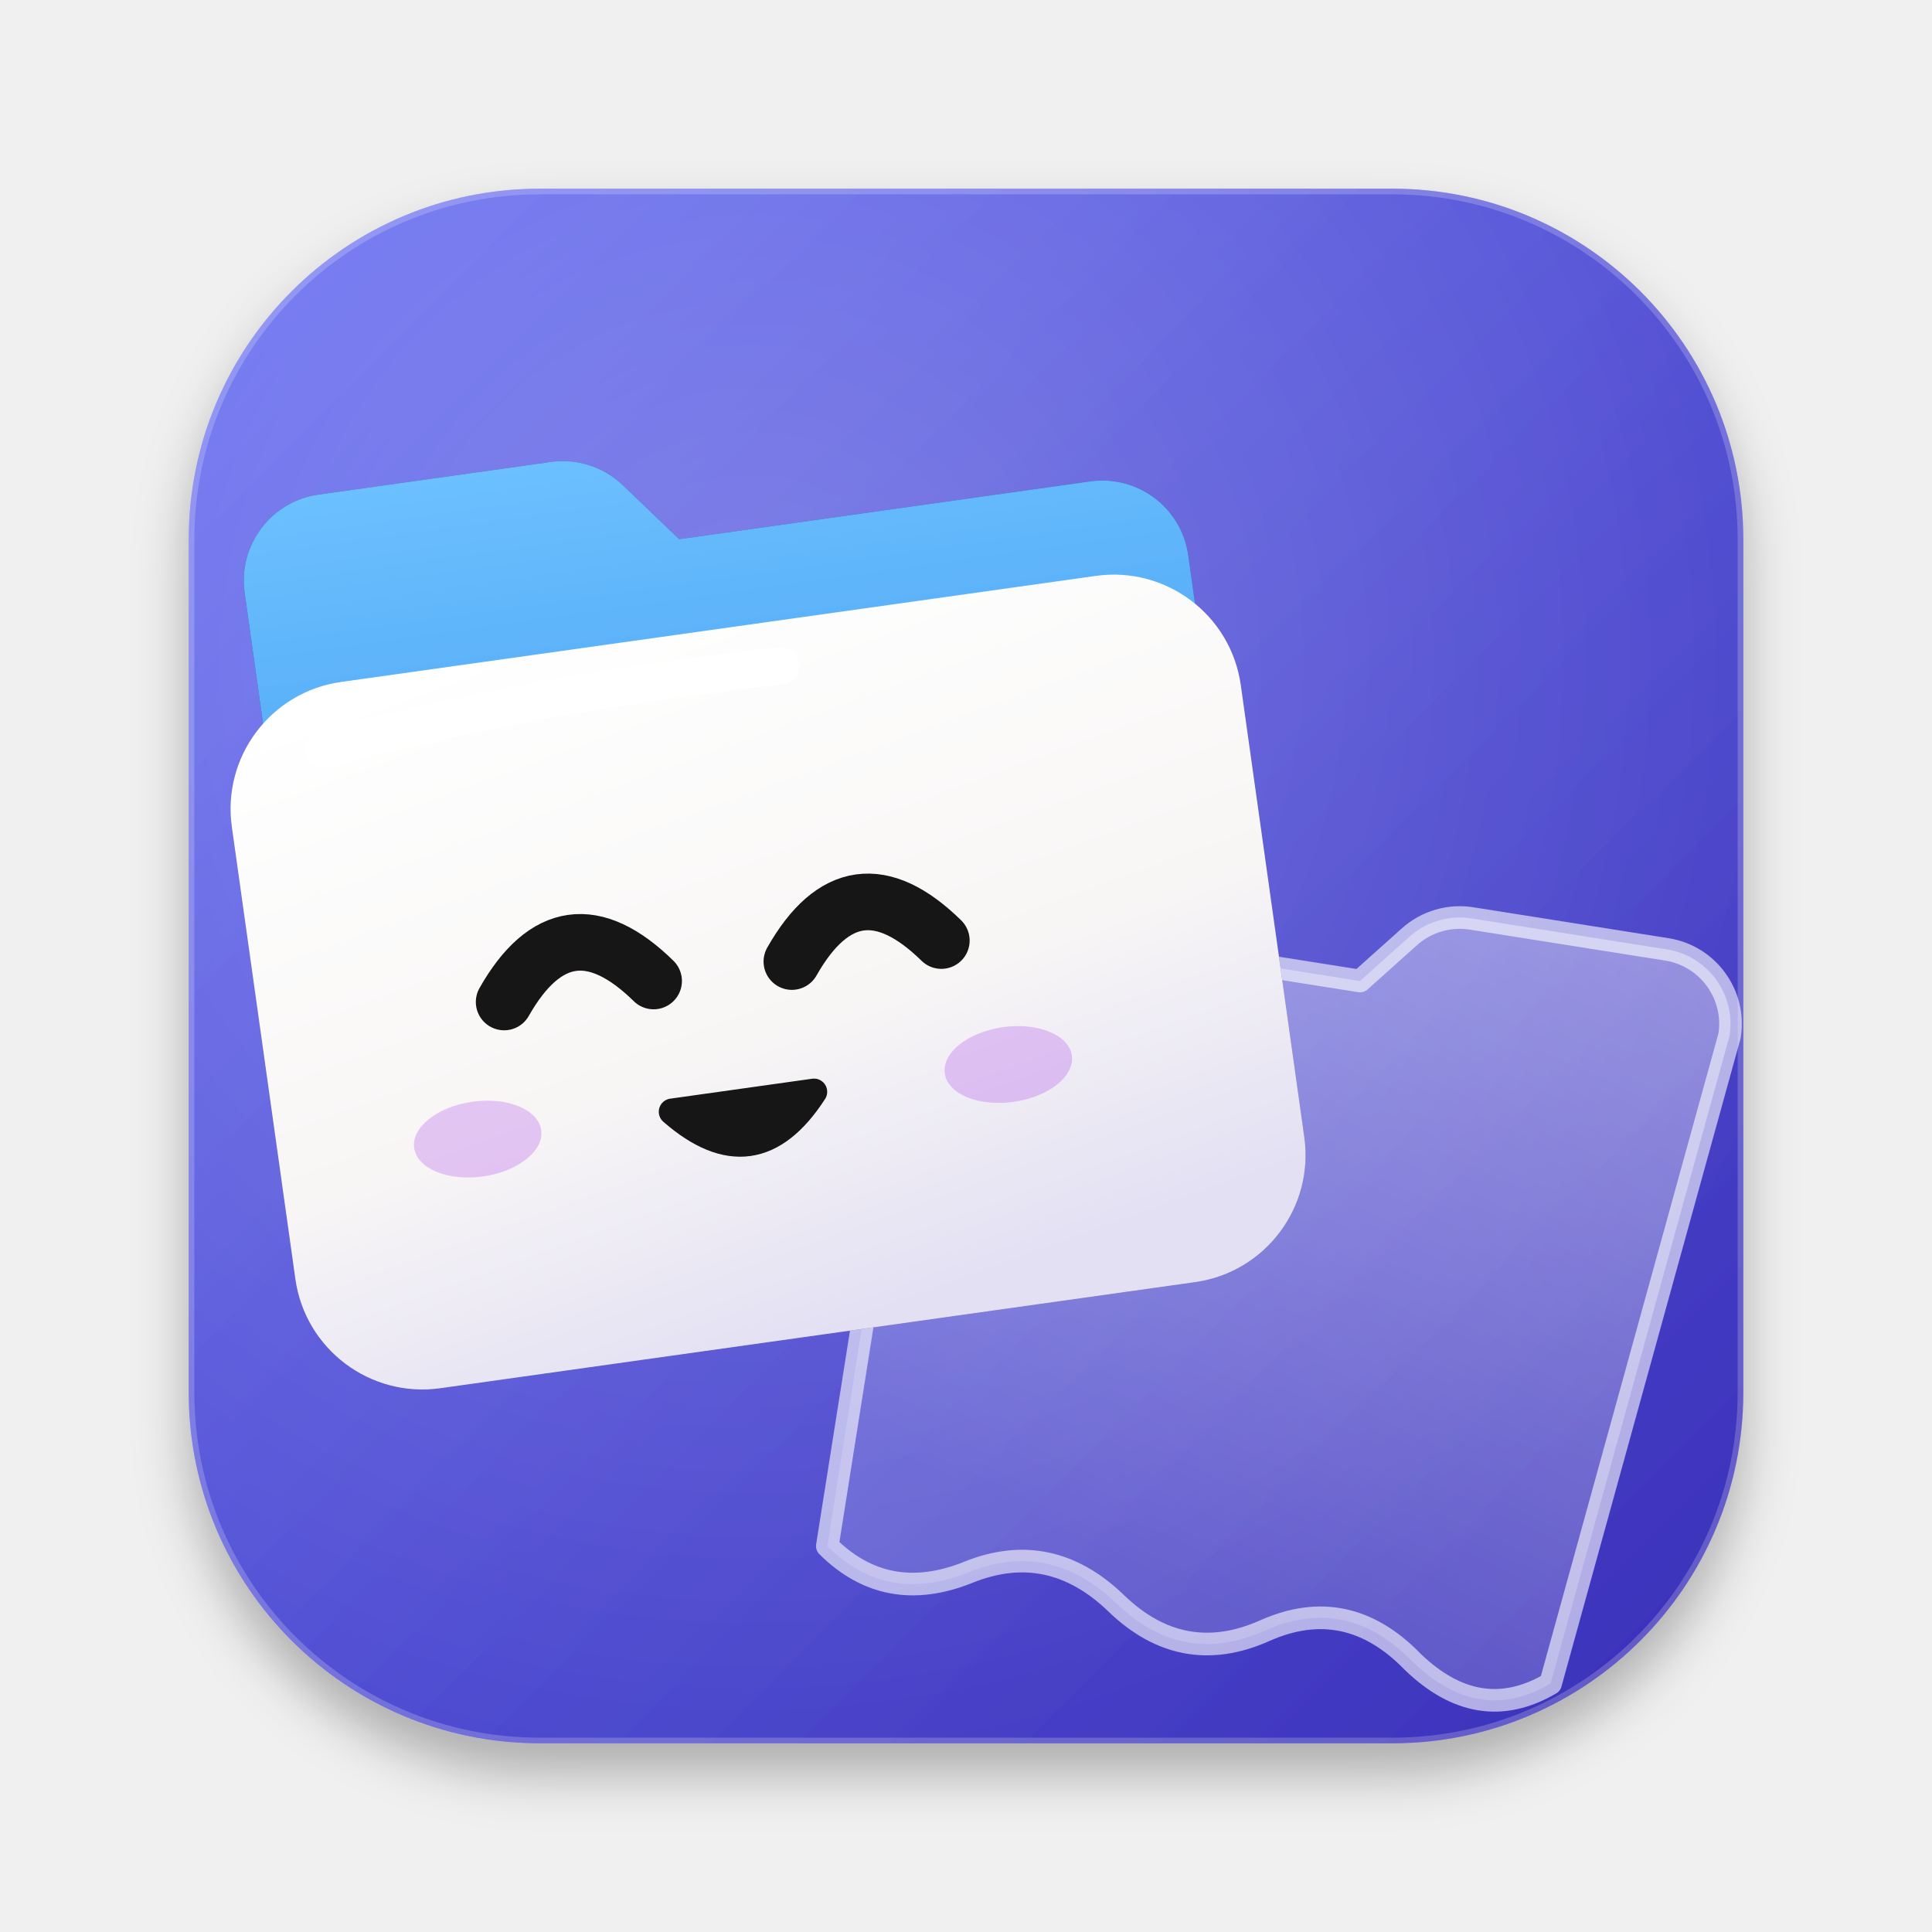
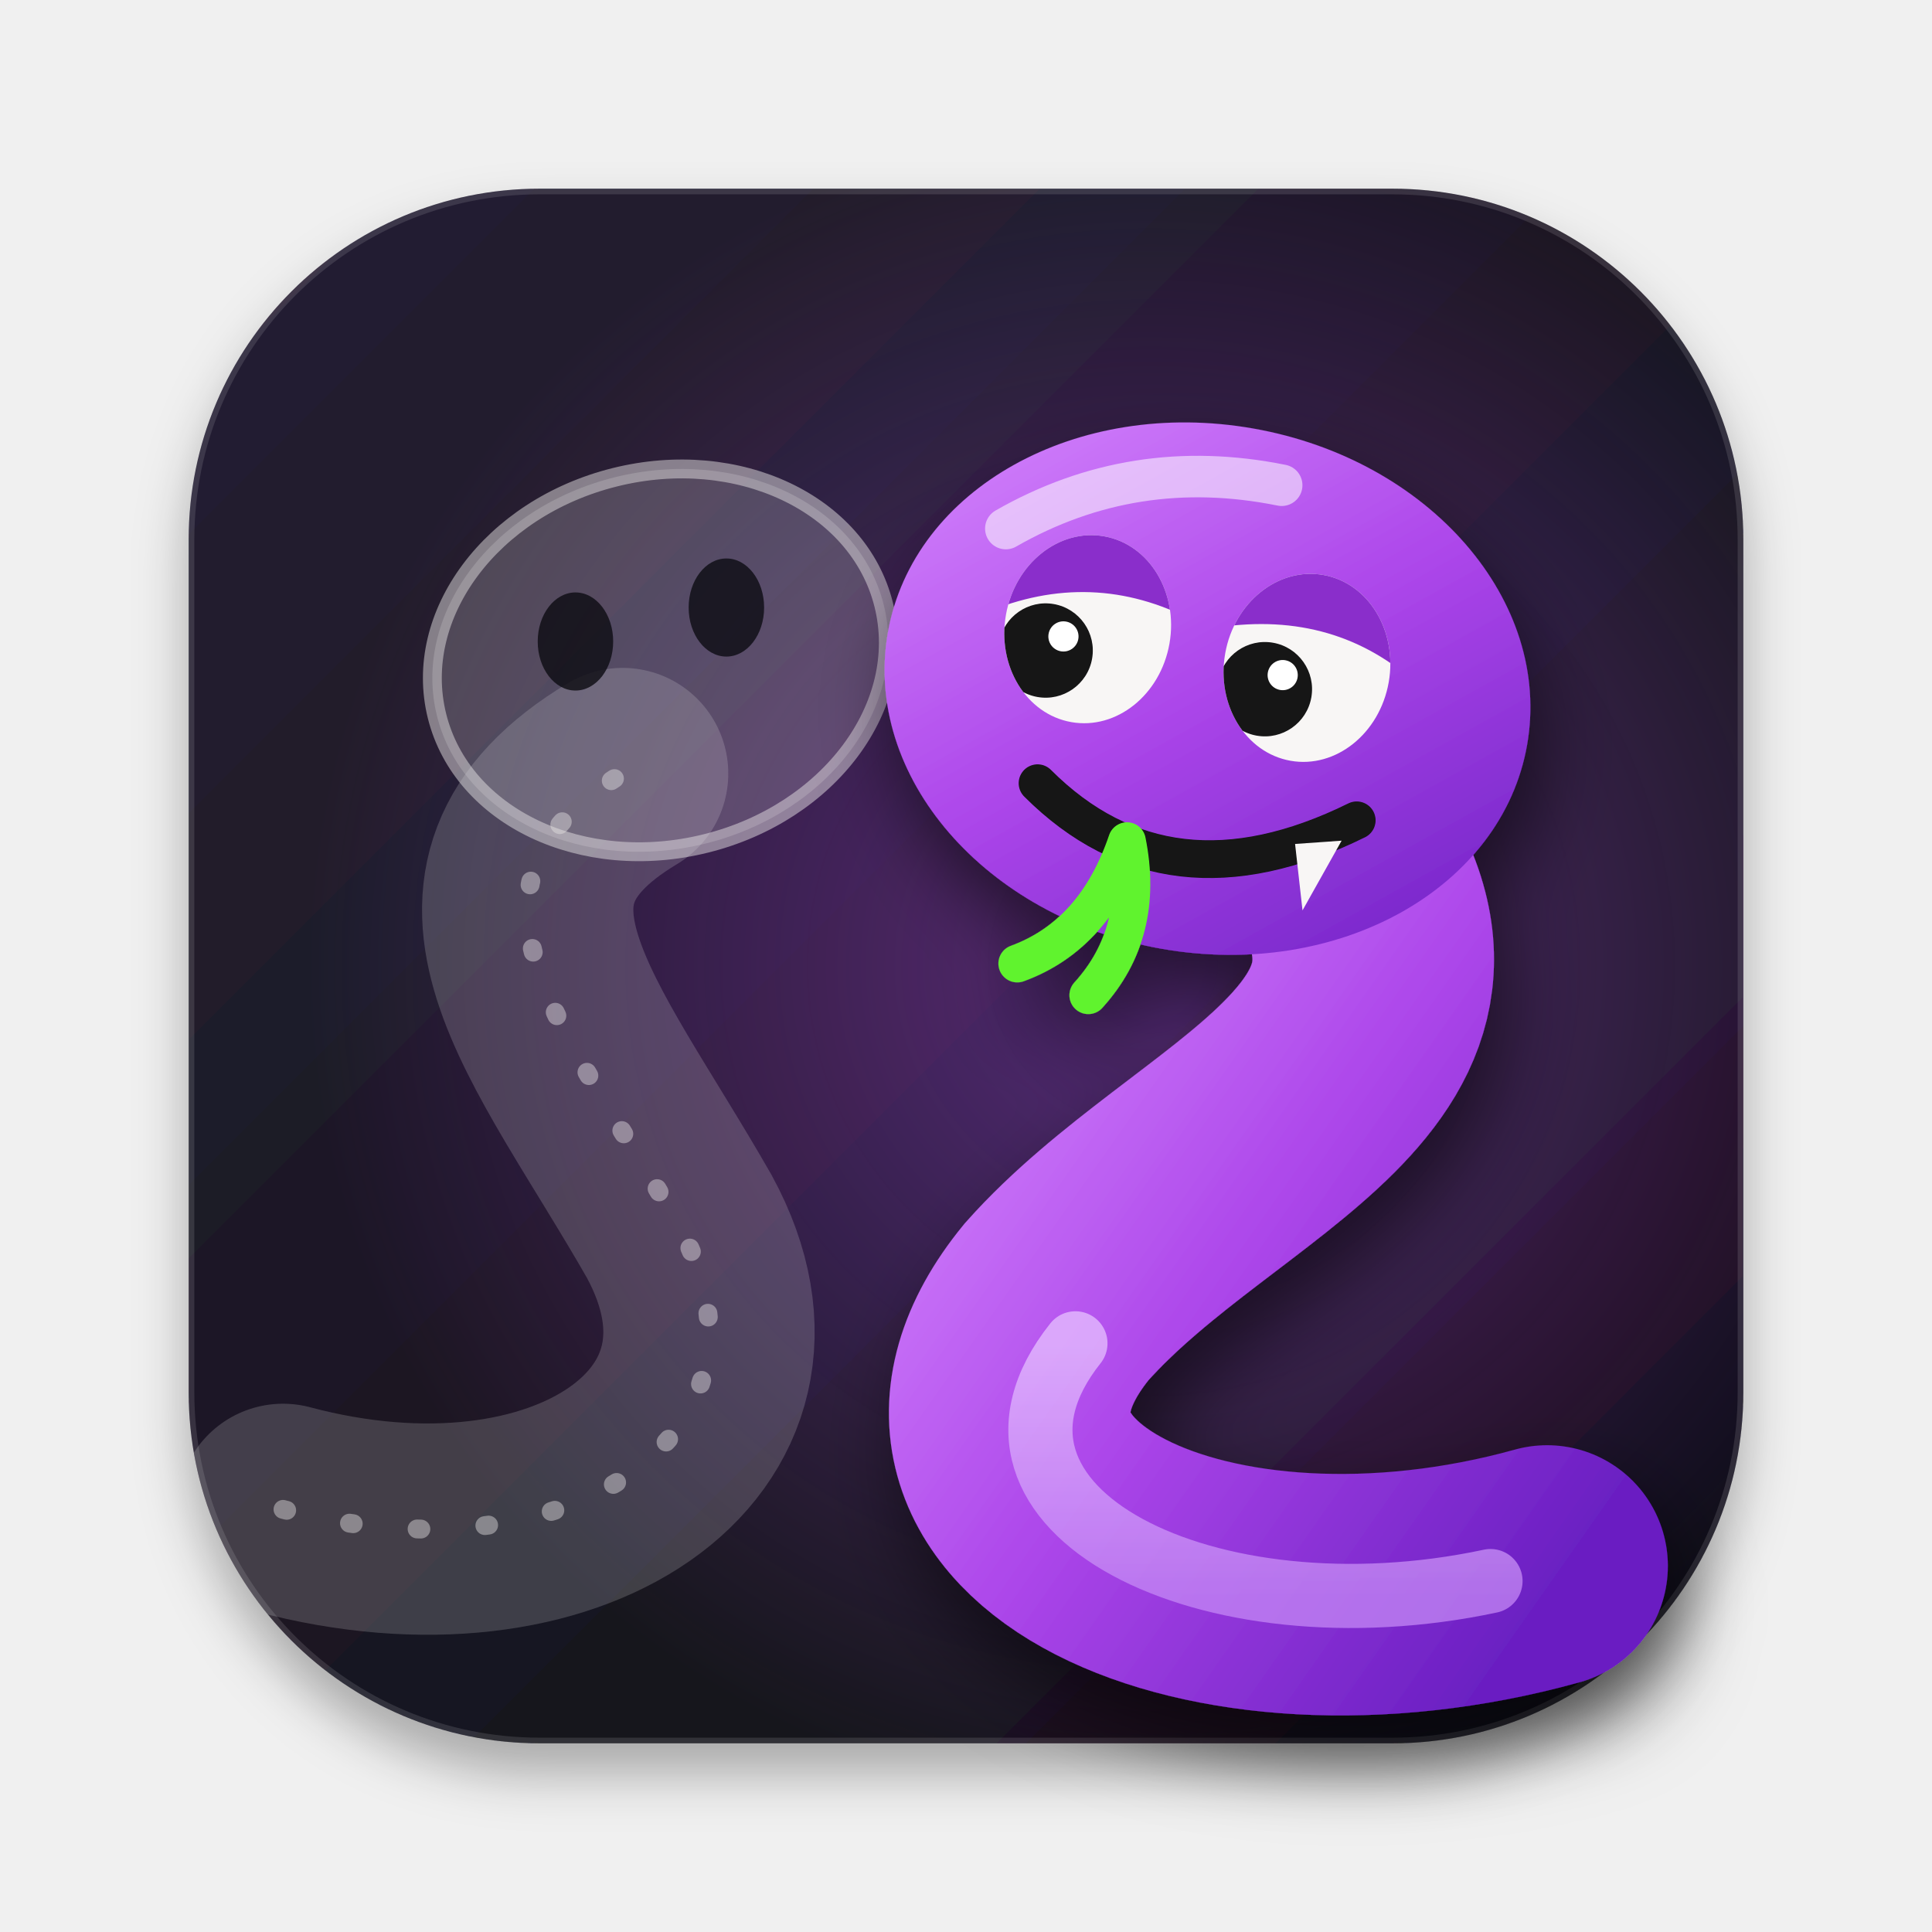
<svg xmlns="http://www.w3.org/2000/svg" viewBox="0 0 1024 1024" width="1024" height="1024">
  <defs>
    <linearGradient id="bg" x1="0" y1="0" x2="1" y2="1">
-       <stop offset="0" stop-color="#6C73F2" />
-       <stop offset="1" stop-color="#3A2FB8" />
+       <stop offset="0" stop-color="#262033" />
+       <stop offset="1" stop-color="#0E0D12" />
    </linearGradient>
-     <radialGradient id="lift" cx="0.36" cy="0.3" r="0.72">
-       <stop offset="0" stop-color="#FFFFFF" stop-opacity="0.2" />
-       <stop offset="1" stop-color="#FFFFFF" stop-opacity="0" />
+     <radialGradient id="glow" cx="0.62" cy="0.5" r="0.55">
+       <stop offset="0" stop-color="#AC46EA" stop-opacity="0.42" />
+       <stop offset="1" stop-color="#AC46EA" stop-opacity="0" />
    </radialGradient>
-     <linearGradient id="back" x1="0" y1="0" x2="0" y2="1">
-       <stop offset="0" stop-color="#6CC0FF" />
-       <stop offset="1" stop-color="#2E8BE8" />
+     <linearGradient id="scale" x1="0" y1="0" x2="1" y2="1">
+       <stop offset="0" stop-color="#D88BFF" />
+       <stop offset="0.5" stop-color="#AC46EA" />
+       <stop offset="1" stop-color="#6A1FC2" />
    </linearGradient>
-     <linearGradient id="front" x1="0.2" y1="0" x2="0.5" y2="1">
-       <stop offset="0" stop-color="#FFFFFF" />
-       <stop offset="0.6" stop-color="#F8F6F5" />
-       <stop offset="1" stop-color="#E3E0F4" />
-     </linearGradient>
-     <linearGradient id="skin" x1="0" y1="0" x2="0.3" y2="1">
-       <stop offset="0" stop-color="#FFFFFF" stop-opacity="0.42" />
-       <stop offset="1" stop-color="#FFFFFF" stop-opacity="0.16" />
+     <linearGradient id="belly" x1="0" y1="0" x2="0" y2="1">
+       <stop offset="0" stop-color="#E7C2FF" />
+       <stop offset="1" stop-color="#C487F5" />
    </linearGradient>
    <filter id="body" x="-10%" y="-10%" width="120%" height="125%">
      <feGaussianBlur in="SourceAlpha" stdDeviation="14" />
      <feOffset dy="16" />
      <feComponentTransfer>
-         <feFuncA type="linear" slope="0.28" />
+         <feFuncA type="linear" slope="0.3" />
      </feComponentTransfer>
      <feMerge>
        <feMergeNode />
        <feMergeNode in="SourceGraphic" />
      </feMerge>
    </filter>
    <filter id="drop" x="-30%" y="-30%" width="160%" height="170%">
-       <feGaussianBlur in="SourceAlpha" stdDeviation="22" />
-       <feOffset dx="6" dy="24" />
+       <feGaussianBlur in="SourceAlpha" stdDeviation="20" />
+       <feOffset dx="6" dy="22" />
      <feComponentTransfer>
-         <feFuncA type="linear" slope="0.32" />
+         <feFuncA type="linear" slope="0.55" />
      </feComponentTransfer>
-       <feFlood flood-color="#160C6A" />
-       <feComposite operator="in" in2="SourceAlpha" />
      <feMerge>
        <feMergeNode />
        <feMergeNode in="SourceGraphic" />
      </feMerge>
    </filter>
    <clipPath id="squircle">
      <rect x="100" y="100" width="824" height="824" rx="186" />
    </clipPath>
  </defs>
  <g filter="url(#body)">
    <rect x="100" y="100" width="824" height="824" rx="186" fill="url(#bg)" />
  </g>
  <g clip-path="url(#squircle)">
-     <rect x="100" y="100" width="824" height="824" fill="url(#lift)" />
-     <g transform="translate(46 64) rotate(9 651 600)">
-       <path transform="translate(1302 0) scale(-1 1)" d="M452 452 a40 40 0 0 1 40 -40 h104 a40 40 0 0 1 32 15 l22 27 h192 a40 40 0 0 1 40 40 v300                q-36 26 -76 2 q-40 -24 -80 4 q-40 28 -80 2 q-40 -26 -80 4 q-40 28 -74 0 z" fill="url(#skin)" stroke="#FFFFFF" stroke-opacity="0.6" stroke-width="12" stroke-linejoin="round" />
+     <rect x="100" y="100" width="824" height="824" fill="url(#glow)" />
+     <g opacity="0.9">
+       <path d="M150 800 C 300 840, 420 760, 360 650 C 300 545, 230 470, 330 410" fill="none" stroke="#F8F6F5" stroke-opacity="0.2" stroke-width="112" stroke-linecap="round" />
+       <path d="M150 800 C 300 840, 420 760, 360 650 C 300 545, 230 470, 330 410" fill="none" stroke="#F8F6F5" stroke-opacity="0.45" stroke-width="10" stroke-dasharray="2 34" stroke-linecap="round" transform="translate(0 0)" />
+       <ellipse cx="350" cy="350" rx="122" ry="100" transform="rotate(-14 350 350)" fill="#F8F6F5" fill-opacity="0.22" stroke="#F8F6F5" stroke-opacity="0.5" stroke-width="10" />
+       <ellipse cx="305" cy="340" rx="20" ry="26" fill="#0E0D12" fill-opacity="0.85" />
+       <ellipse cx="385" cy="322" rx="20" ry="26" fill="#0E0D12" fill-opacity="0.85" />
    </g>
-     <rect x="100" y="100" width="824" height="824" rx="186" fill="none" stroke="#FFFFFF" stroke-opacity="0.2" stroke-width="6" />
+     <rect x="100" y="100" width="824" height="824" rx="186" fill="none" stroke="#FFFFFF" stroke-opacity="0.12" stroke-width="6" />
  </g>
-   <g transform="rotate(-8 400 470) translate(-22 -18)" filter="url(#drop)">
-     <path d="M176 296 a46 46 0 0 1 46 -46 h124 a46 46 0 0 1 36 17 l26 33 h220 a46 46 0 0 1 46 46 v318 H176 z" fill="url(#back)" />
-     <rect x="152" y="350" width="540" height="378" rx="68" fill="url(#front)" />
-     <path d="M206 384 Q320 370 452 374" stroke="#FFFFFF" stroke-width="20" stroke-linecap="round" fill="none" opacity="0.9" />
-     <path d="M282 530 q40 -52 80 0" stroke="#121212" stroke-width="30" stroke-linecap="round" fill="none" />
-     <path d="M436 530 q40 -52 80 0" stroke="#121212" stroke-width="30" stroke-linecap="round" fill="none" />
-     <path d="M362 600 q38 44 76 0 z" fill="#121212" stroke="#121212" stroke-width="14" stroke-linejoin="round" />
-     <ellipse cx="258" cy="600" rx="34" ry="20" fill="#AC46EA" opacity="0.28" />
-     <ellipse cx="542" cy="600" rx="34" ry="20" fill="#AC46EA" opacity="0.28" />
+   <g filter="url(#drop)">
+     <path d="M820 830 C 640 880, 470 800, 560 690 C 640 600, 790 560, 700 440" fill="none" stroke="url(#scale)" stroke-width="128" stroke-linecap="round" />
+     <path d="M790 838 C 640 870, 500 800, 570 712" fill="none" stroke="url(#belly)" stroke-width="34" stroke-linecap="round" opacity="0.75" />
+     <g transform="rotate(10 640 365)">
+       <ellipse cx="640" cy="365" rx="172" ry="140" fill="url(#scale)" />
+       <path d="M520 300 Q 580 250 660 252" stroke="#FFFFFF" stroke-opacity="0.55" stroke-width="22" stroke-linecap="round" fill="none" />
+       <clipPath id="eyeL">
+         <ellipse cx="572" cy="345" rx="44" ry="50" />
+       </clipPath>
+       <clipPath id="eyeR">
+         <ellipse cx="690" cy="345" rx="44" ry="50" />
+       </clipPath>
+       <g clip-path="url(#eyeL)">
+         <ellipse cx="572" cy="345" rx="44" ry="50" fill="#F8F6F5" />
+         <circle cx="552" cy="360" r="25" fill="#121212" />
+         <circle cx="560" cy="351" r="8" fill="#FFFFFF" />
+         <path d="M520 290 H 630 V 332 Q 572 312 520 344 Z" fill="#8A2FCB" />
+       </g>
+       <g clip-path="url(#eyeR)">
+         <ellipse cx="690" cy="345" rx="44" ry="50" fill="#F8F6F5" />
+         <circle cx="670" cy="360" r="25" fill="#121212" />
+         <circle cx="678" cy="351" r="8" fill="#FFFFFF" />
+         <path d="M640 290 H 750 V 344 Q 700 312 640 332 Z" fill="#8A2FCB" />
+       </g>
+       <path d="M560 430 Q 640 486 730 420" stroke="#121212" stroke-width="20" stroke-linecap="round" fill="none" />
+       <path d="M700 438 l 10 34 l 14 -40 z" fill="#F8F6F5" />
+       <path d="M612 452 q -8 52 -46 74 m 46 -74 q 18 46 -6 84" stroke="#60F32E" stroke-width="20" stroke-linecap="round" fill="none" />
+     </g>
  </g>
</svg>
